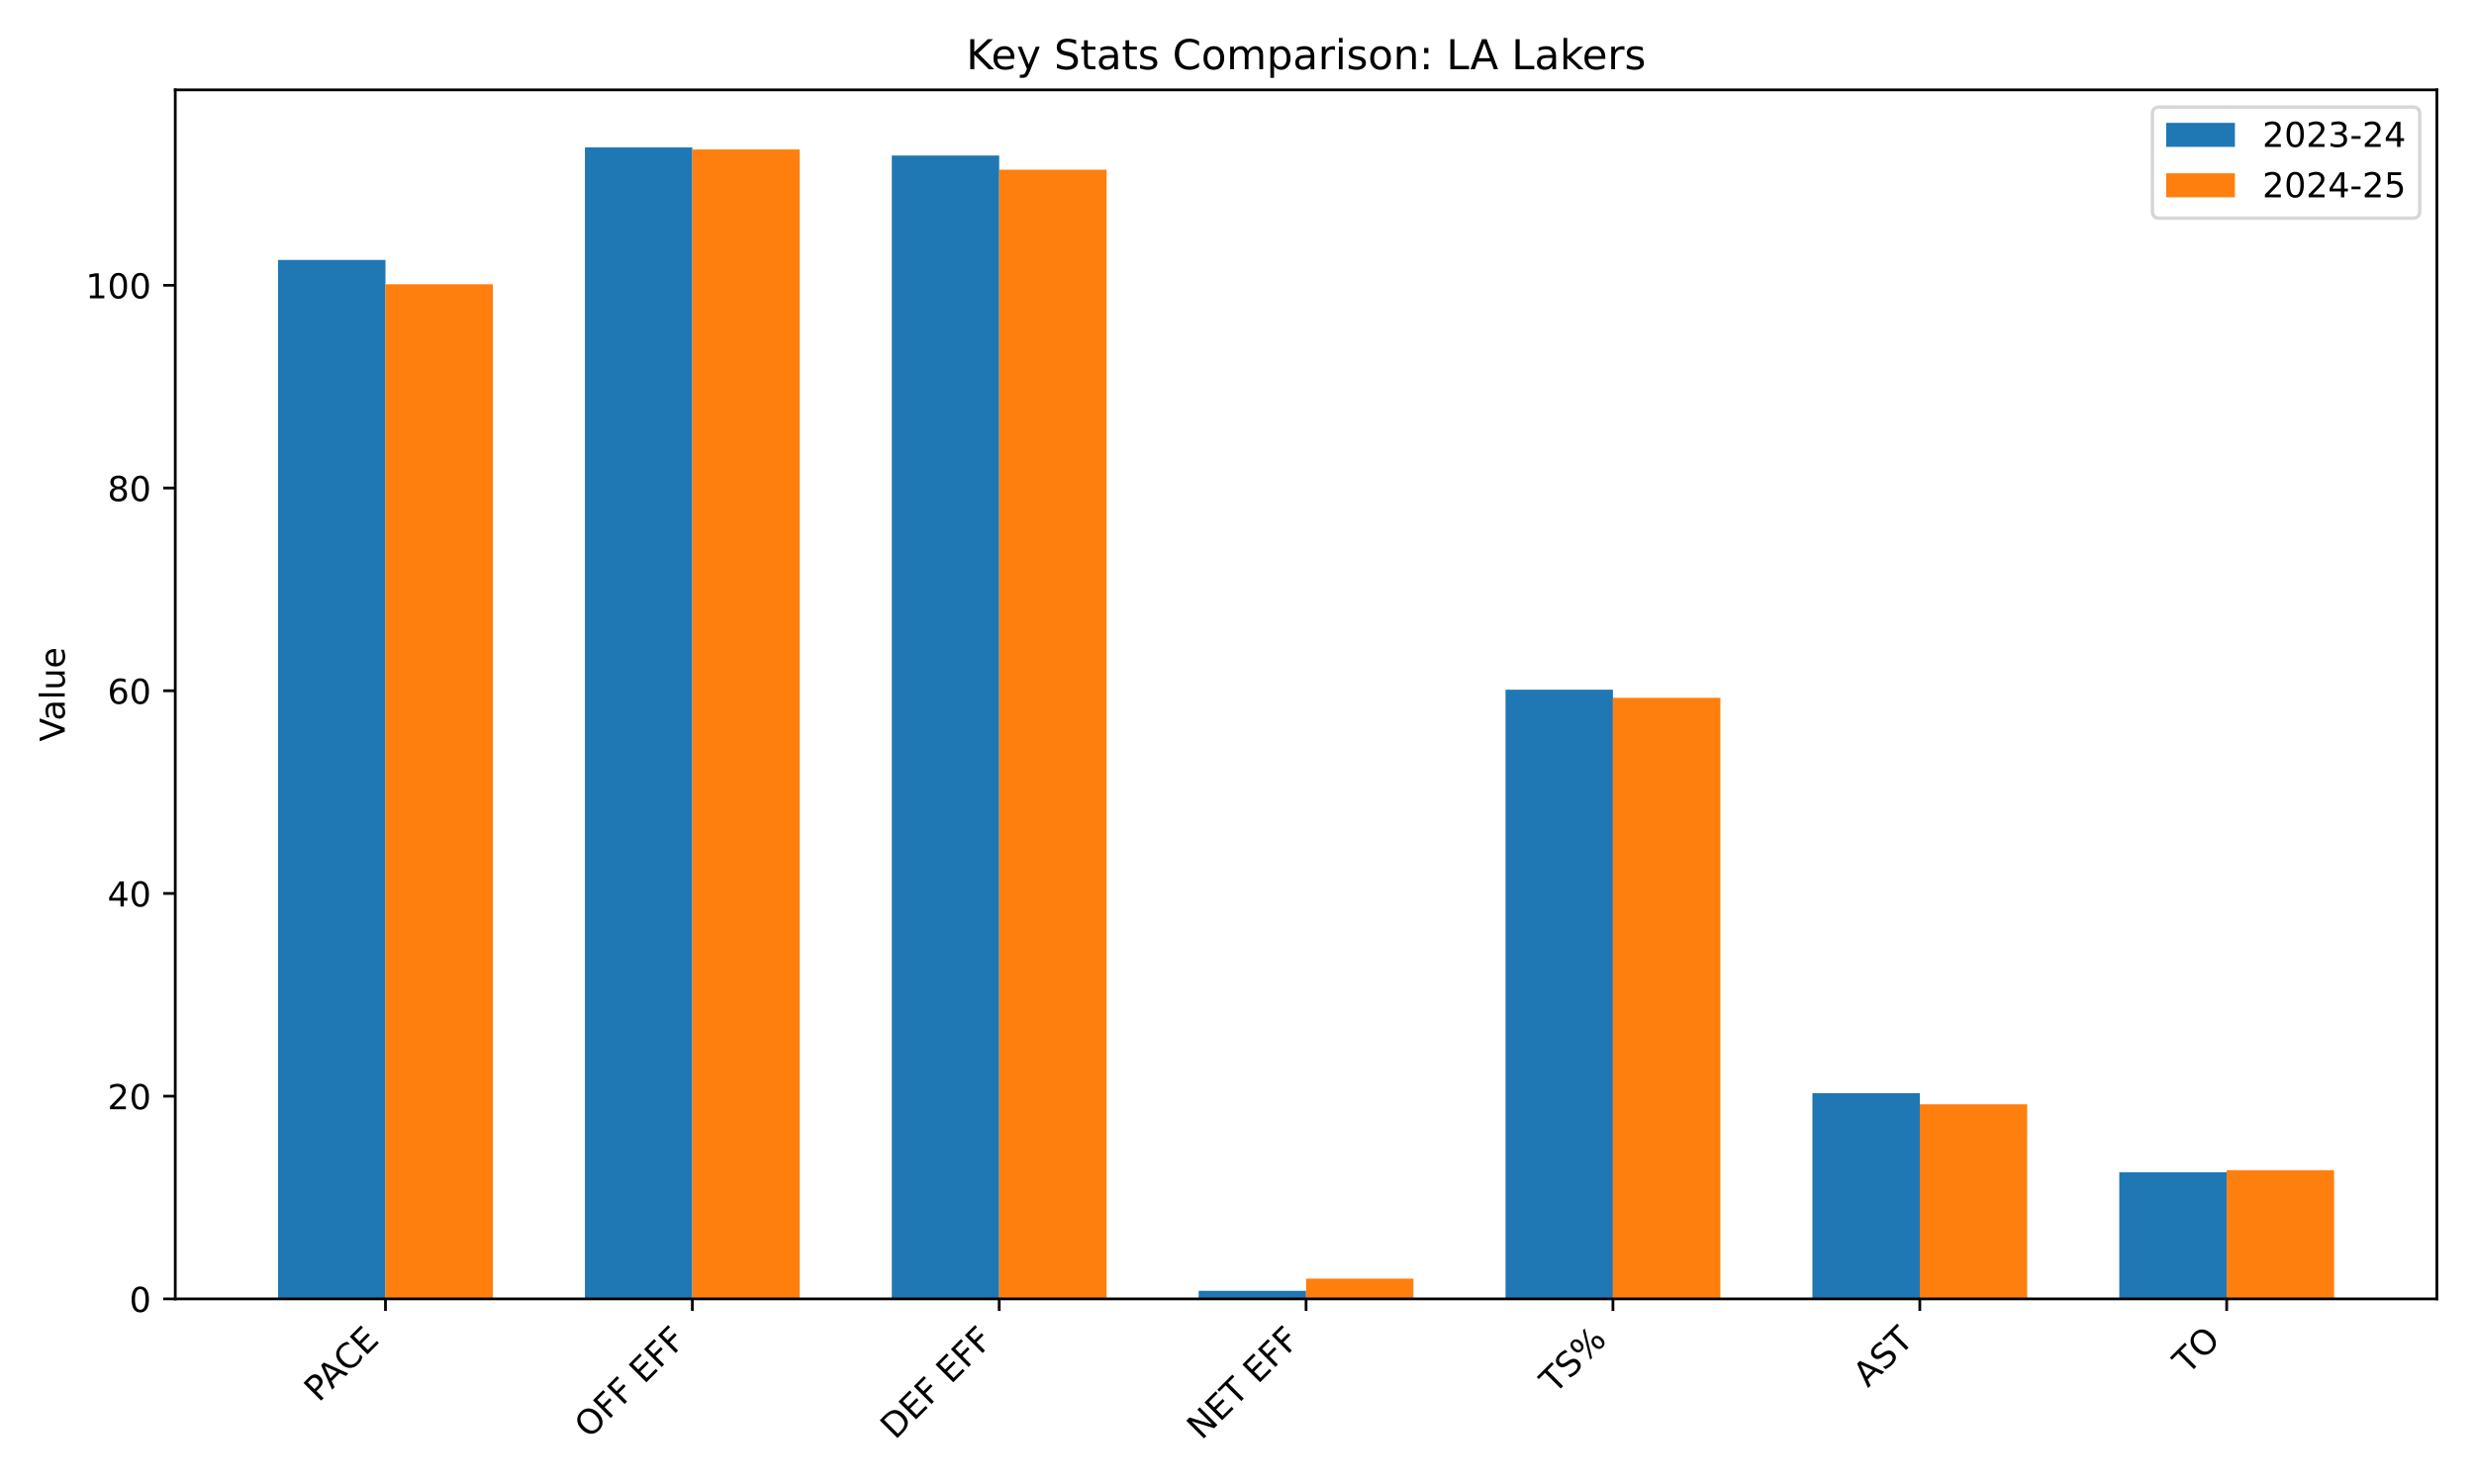
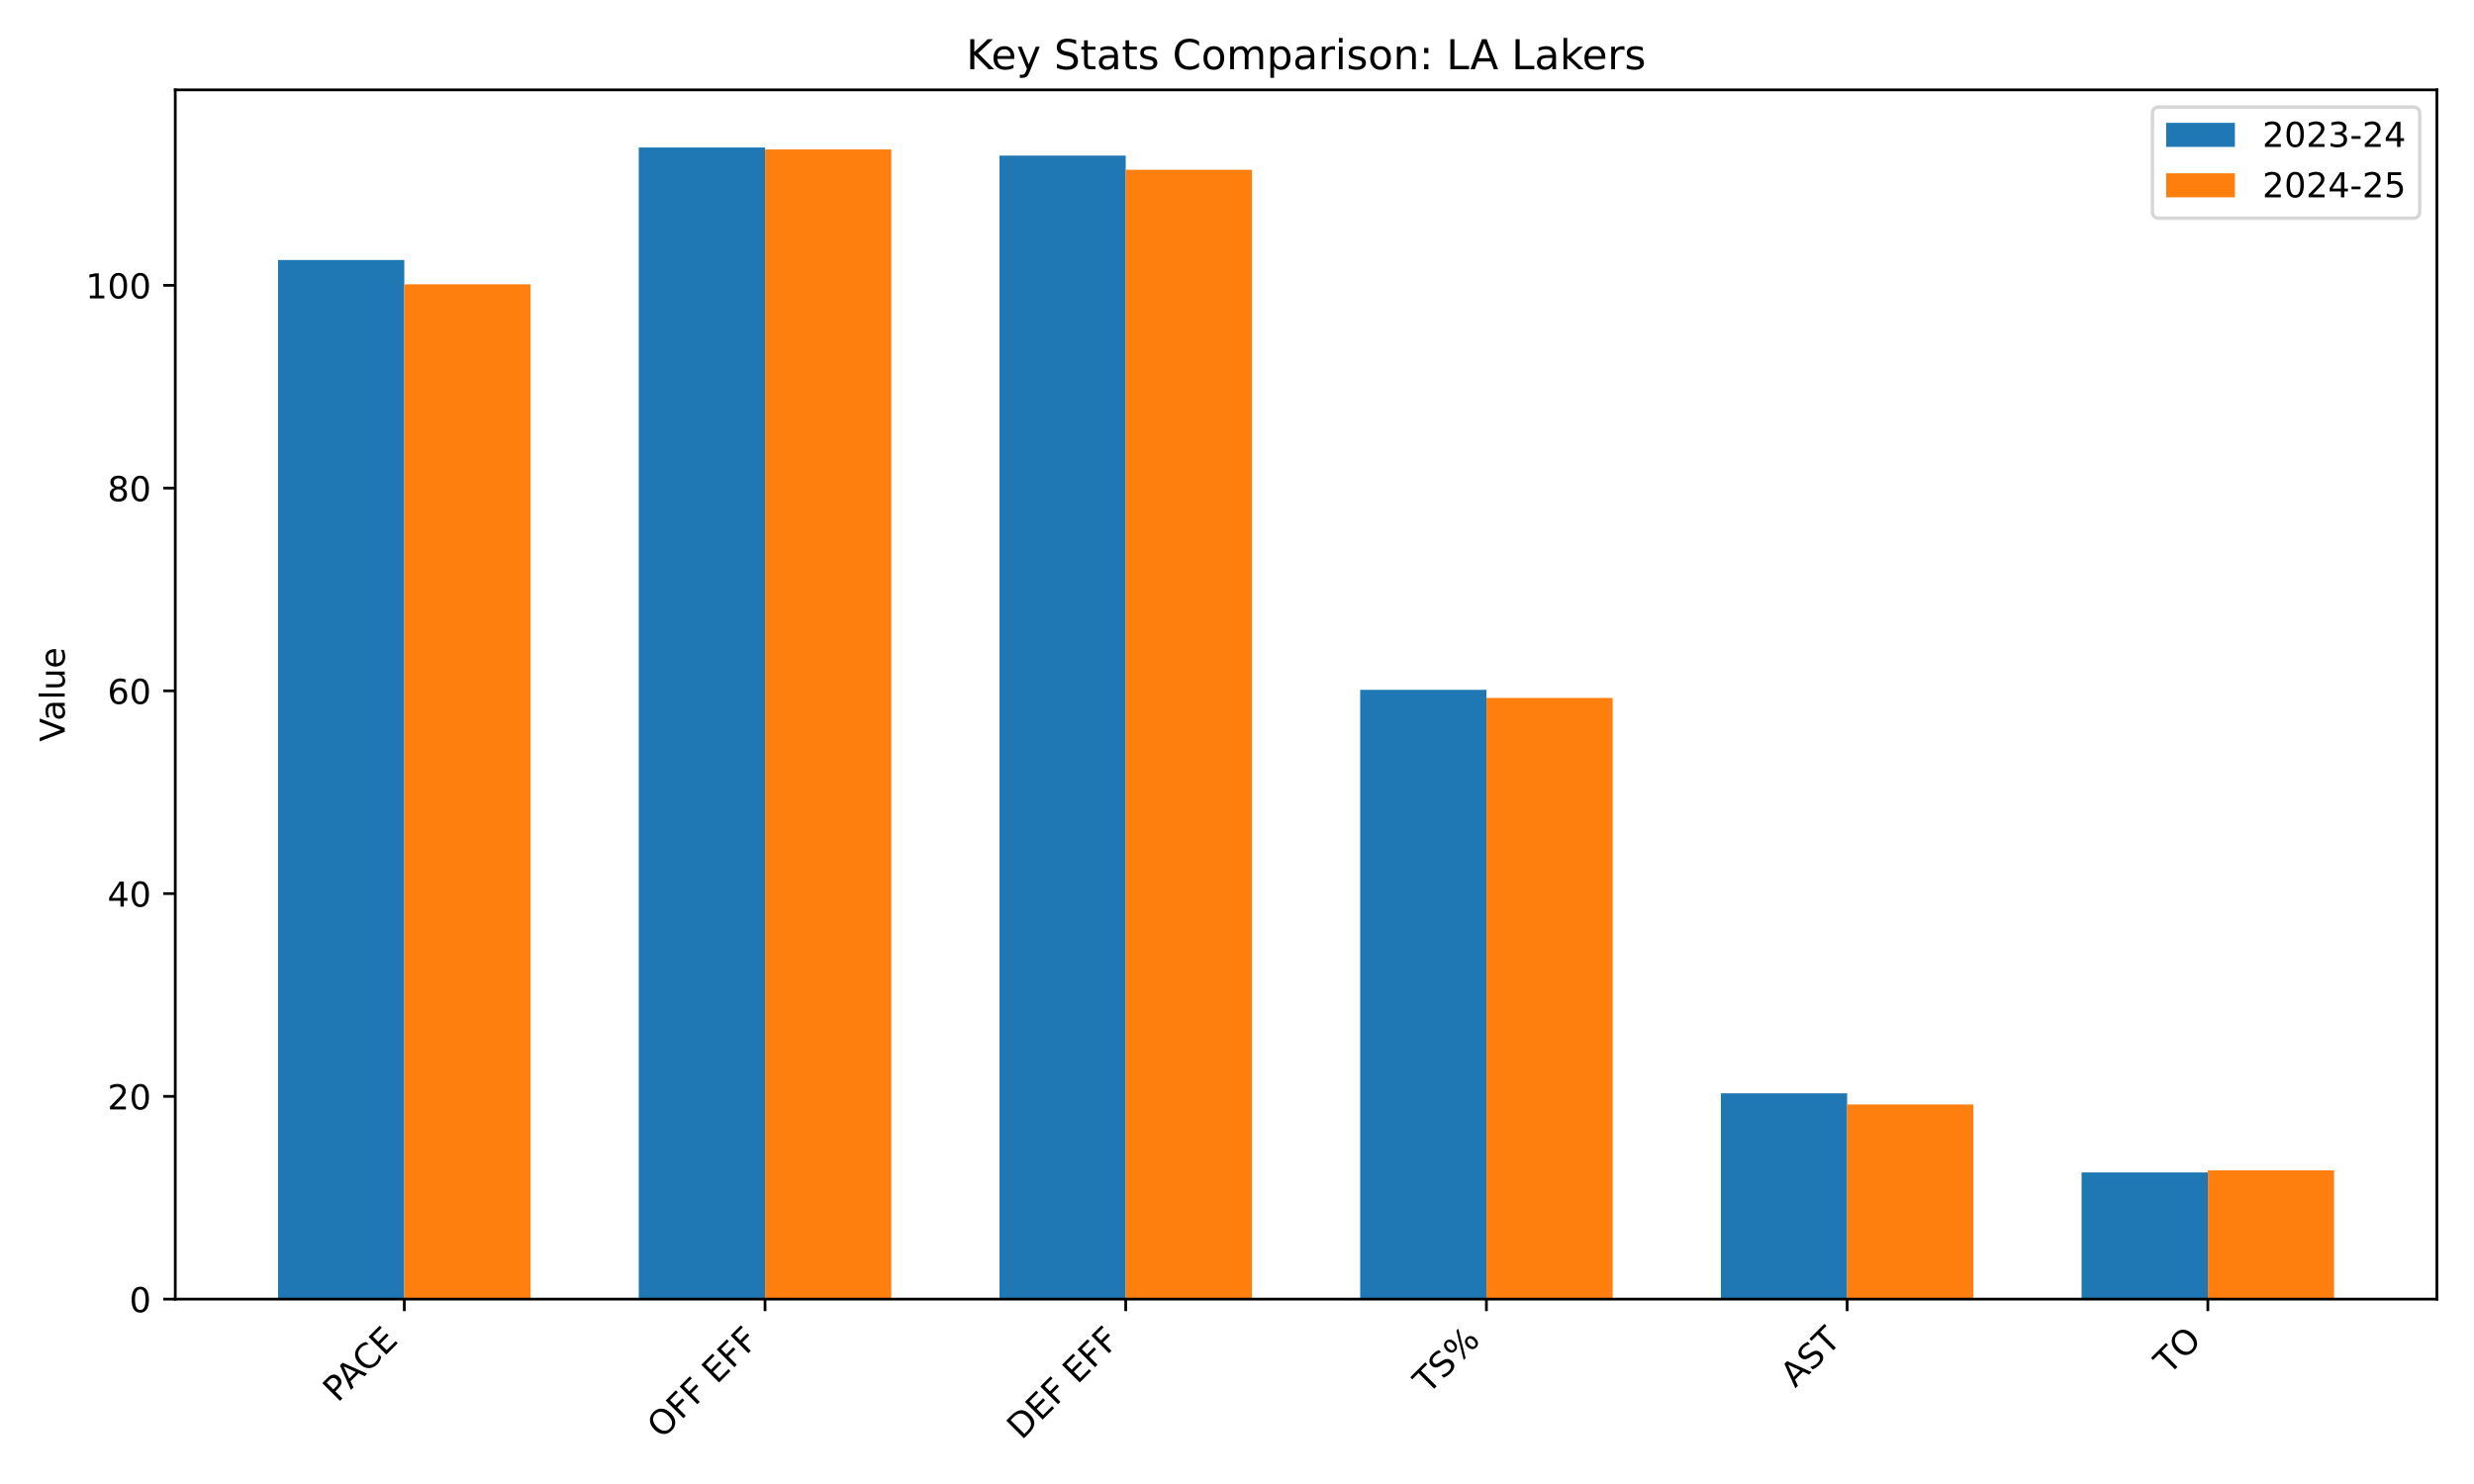
<svg xmlns="http://www.w3.org/2000/svg" xmlns:xlink="http://www.w3.org/1999/xlink" width="720pt" height="432pt" viewBox="0 0 720 432" version="1.1">
  <defs>
    <style type="text/css">*{stroke-linejoin: round; stroke-linecap: butt}</style>
  </defs>
  <g id="figure_1">
    <g id="patch_1">
      <path d="M 0 432  L 720 432  L 720 0  L 0 0  z " style="fill: #ffffff" />
    </g>
    <g id="axes_1">
      <g id="patch_2">
-         <path d="M 51.005 378.116  L 709.2 378.116  L 709.2 26.16  L 51.005 26.16  z " style="fill: #ffffff" />
+         <path d="M 51.005 378.18  L 709.2 378.18  L 709.2 26.16  L 51.005 26.16  z " style="fill: #ffffff" />
      </g>
      <g id="patch_3">
-         <path d="M 80.923 378.116  L 112.181 378.116  L 112.181 75.672  L 80.923 75.672  z " clip-path="url(#p66e1ab2b1a)" style="fill: #1f77b4" />
+         <path d="M 80.923 378.18  L 117.664 378.18  L 117.664 75.681  L 80.923 75.681  z " clip-path="url(#p07ff5f917b)" style="fill: #1f77b4" />
      </g>
      <g id="patch_4">
-         <path d="M 170.23 378.116  L 201.488 378.116  L 201.488 42.92  L 170.23 42.92  z " clip-path="url(#p66e1ab2b1a)" style="fill: #1f77b4" />
+         <path d="M 185.898 378.18  L 222.64 378.18  L 222.64 42.923  L 185.898 42.923  z " clip-path="url(#p07ff5f917b)" style="fill: #1f77b4" />
      </g>
      <g id="patch_5">
-         <path d="M 259.538 378.116  L 290.795 378.116  L 290.795 45.28  L 259.538 45.28  z " clip-path="url(#p66e1ab2b1a)" style="fill: #1f77b4" />
+         <path d="M 290.874 378.18  L 327.615 378.18  L 327.615 45.284  L 290.874 45.284  z " clip-path="url(#p07ff5f917b)" style="fill: #1f77b4" />
      </g>
      <g id="patch_6">
-         <path d="M 348.845 378.116  L 380.103 378.116  L 380.103 375.756  L 348.845 375.756  z " clip-path="url(#p66e1ab2b1a)" style="fill: #1f77b4" />
+         <path d="M 395.849 378.18  L 432.59 378.18  L 432.59 200.812  L 395.849 200.812  z " clip-path="url(#p07ff5f917b)" style="fill: #1f77b4" />
      </g>
      <g id="patch_7">
-         <path d="M 438.152 378.116  L 469.41 378.116  L 469.41 200.781  L 438.152 200.781  z " clip-path="url(#p66e1ab2b1a)" style="fill: #1f77b4" />
+         <path d="M 500.824 378.18  L 537.565 378.18  L 537.565 318.27  L 500.824 318.27  z " clip-path="url(#p07ff5f917b)" style="fill: #1f77b4" />
      </g>
      <g id="patch_8">
-         <path d="M 527.46 378.116  L 558.717 378.116  L 558.717 318.218  L 527.46 318.218  z " clip-path="url(#p66e1ab2b1a)" style="fill: #1f77b4" />
+         <path d="M 605.799 378.18  L 642.541 378.18  L 642.541 341.29  L 605.799 341.29  z " clip-path="url(#p07ff5f917b)" style="fill: #1f77b4" />
      </g>
      <g id="patch_9">
-         <path d="M 616.767 378.116  L 648.024 378.116  L 648.024 341.233  L 616.767 341.233  z " clip-path="url(#p66e1ab2b1a)" style="fill: #1f77b4" />
+         <path d="M 117.664 378.18  L 154.406 378.18  L 154.406 82.764  L 117.664 82.764  z " clip-path="url(#p07ff5f917b)" style="fill: #ff7f0e" />
      </g>
      <g id="patch_10">
-         <path d="M 112.181 378.116  L 143.438 378.116  L 143.438 82.754  L 112.181 82.754  z " clip-path="url(#p66e1ab2b1a)" style="fill: #ff7f0e" />
+         <path d="M 222.64 378.18  L 259.381 378.18  L 259.381 43.513  L 222.64 43.513  z " clip-path="url(#p07ff5f917b)" style="fill: #ff7f0e" />
      </g>
      <g id="patch_11">
-         <path d="M 201.488 378.116  L 232.745 378.116  L 232.745 43.51  L 201.488 43.51  z " clip-path="url(#p66e1ab2b1a)" style="fill: #ff7f0e" />
+         <path d="M 327.615 378.18  L 364.356 378.18  L 364.356 49.416  L 327.615 49.416  z " clip-path="url(#p07ff5f917b)" style="fill: #ff7f0e" />
      </g>
      <g id="patch_12">
-         <path d="M 290.795 378.116  L 322.053 378.116  L 322.053 49.411  L 290.795 49.411  z " clip-path="url(#p66e1ab2b1a)" style="fill: #ff7f0e" />
+         <path d="M 432.59 378.18  L 469.331 378.18  L 469.331 203.173  L 432.59 203.173  z " clip-path="url(#p07ff5f917b)" style="fill: #ff7f0e" />
      </g>
      <g id="patch_13">
-         <path d="M 380.103 378.116  L 411.36 378.116  L 411.36 372.215  L 380.103 372.215  z " clip-path="url(#p66e1ab2b1a)" style="fill: #ff7f0e" />
+         <path d="M 537.565 378.18  L 574.307 378.18  L 574.307 321.517  L 537.565 321.517  z " clip-path="url(#p07ff5f917b)" style="fill: #ff7f0e" />
      </g>
      <g id="patch_14">
-         <path d="M 469.41 378.116  L 500.667 378.116  L 500.667 203.141  L 469.41 203.141  z " clip-path="url(#p66e1ab2b1a)" style="fill: #ff7f0e" />
-       </g>
-       <g id="patch_15">
-         <path d="M 558.717 378.116  L 589.975 378.116  L 589.975 321.463  L 558.717 321.463  z " clip-path="url(#p66e1ab2b1a)" style="fill: #ff7f0e" />
-       </g>
-       <g id="patch_16">
-         <path d="M 648.024 378.116  L 679.282 378.116  L 679.282 340.643  L 648.024 340.643  z " clip-path="url(#p66e1ab2b1a)" style="fill: #ff7f0e" />
+         <path d="M 642.541 378.18  L 679.282 378.18  L 679.282 340.7  L 642.541 340.7  z " clip-path="url(#p07ff5f917b)" style="fill: #ff7f0e" />
      </g>
      <g id="matplotlib.axis_1">
        <g id="xtick_1">
          <g id="line2d_1">
            <defs>
-               <path id="m654d7c2fb2" d="M 0 0  L 0 3.5  " style="stroke: #000000; stroke-width: 0.8" />
-             </defs>
-             <g>
-               <use xlink:href="#m654d7c2fb2" x="112.181" y="378.116" style="stroke: #000000; stroke-width: 0.8" />
+               <path id="m244c6fbc8a" d="M 0 0  L 0 3.5  " style="stroke: #000000; stroke-width: 0.8" />
+             </defs>
+             <g>
+               <use xlink:href="#m244c6fbc8a" x="117.664" y="378.18" style="stroke: #000000; stroke-width: 0.8" />
            </g>
          </g>
          <g id="text_1">
-             <g transform="translate(92.77817 408.421) rotate(-45) scale(0.1 -0.1)">
+             <g transform="translate(98.26196 408.4847) rotate(-45) scale(0.1 -0.1)">
              <defs>
                <path id="DejaVuSans-50" d="M 1259 4147  L 1259 2394  L 2053 2394  Q 2494 2394 2734 2622  Q 2975 2850 2975 3272  Q 2975 3691 2734 3919  Q 2494 4147 2053 4147  L 1259 4147  z M 628 4666  L 2053 4666  Q 2838 4666 3239 4311  Q 3641 3956 3641 3272  Q 3641 2581 3239 2228  Q 2838 1875 2053 1875  L 1259 1875  L 1259 0  L 628 0  L 628 4666  z " transform="scale(0.015625)" />
                <path id="DejaVuSans-41" d="M 2188 4044  L 1331 1722  L 3047 1722  L 2188 4044  z M 1831 4666  L 2547 4666  L 4325 0  L 3669 0  L 3244 1197  L 1141 1197  L 716 0  L 50 0  L 1831 4666  z " transform="scale(0.015625)" />
                <path id="DejaVuSans-43" d="M 4122 4306  L 4122 3641  Q 3803 3938 3442 4084  Q 3081 4231 2675 4231  Q 1875 4231 1450 3742  Q 1025 3253 1025 2328  Q 1025 1406 1450 917  Q 1875 428 2675 428  Q 3081 428 3442 575  Q 3803 722 4122 1019  L 4122 359  Q 3791 134 3420 21  Q 3050 -91 2638 -91  Q 1578 -91 968 557  Q 359 1206 359 2328  Q 359 3453 968 4101  Q 1578 4750 2638 4750  Q 3056 4750 3426 4639  Q 3797 4528 4122 4306  z " transform="scale(0.015625)" />
                <path id="DejaVuSans-45" d="M 628 4666  L 3578 4666  L 3578 4134  L 1259 4134  L 1259 2753  L 3481 2753  L 3481 2222  L 1259 2222  L 1259 531  L 3634 531  L 3634 0  L 628 0  L 628 4666  z " transform="scale(0.015625)" />
              </defs>
              <use xlink:href="#DejaVuSans-50" />
              <use xlink:href="#DejaVuSans-41" transform="translate(53.92773 0)" />
              <use xlink:href="#DejaVuSans-43" transform="translate(120.5859 0)" />
              <use xlink:href="#DejaVuSans-45" transform="translate(190.4102 0)" />
            </g>
          </g>
        </g>
        <g id="xtick_2">
          <g id="line2d_2">
            <g>
-               <use xlink:href="#m654d7c2fb2" x="201.488" y="378.116" style="stroke: #000000; stroke-width: 0.8" />
+               <use xlink:href="#m244c6fbc8a" x="222.64" y="378.18" style="stroke: #000000; stroke-width: 0.8" />
            </g>
          </g>
          <g id="text_2">
-             <g transform="translate(171.4678 419.0387) rotate(-45) scale(0.1 -0.1)">
+             <g transform="translate(192.6196 419.1023) rotate(-45) scale(0.1 -0.1)">
              <defs>
                <path id="DejaVuSans-4f" d="M 2522 4238  Q 1834 4238 1429 3725  Q 1025 3213 1025 2328  Q 1025 1447 1429 934  Q 1834 422 2522 422  Q 3209 422 3611 934  Q 4013 1447 4013 2328  Q 4013 3213 3611 3725  Q 3209 4238 2522 4238  z M 2522 4750  Q 3503 4750 4090 4092  Q 4678 3434 4678 2328  Q 4678 1225 4090 567  Q 3503 -91 2522 -91  Q 1538 -91 948 565  Q 359 1222 359 2328  Q 359 3434 948 4092  Q 1538 4750 2522 4750  z " transform="scale(0.015625)" />
                <path id="DejaVuSans-46" d="M 628 4666  L 3309 4666  L 3309 4134  L 1259 4134  L 1259 2759  L 3109 2759  L 3109 2228  L 1259 2228  L 1259 0  L 628 0  L 628 4666  z " transform="scale(0.015625)" />
                <path id="DejaVuSans-20" transform="scale(0.015625)" />
              </defs>
              <use xlink:href="#DejaVuSans-4f" />
              <use xlink:href="#DejaVuSans-46" transform="translate(78.71094 0)" />
              <use xlink:href="#DejaVuSans-46" transform="translate(136.2305 0)" />
              <use xlink:href="#DejaVuSans-20" transform="translate(193.75 0)" />
              <use xlink:href="#DejaVuSans-45" transform="translate(225.5371 0)" />
              <use xlink:href="#DejaVuSans-46" transform="translate(288.7207 0)" />
              <use xlink:href="#DejaVuSans-46" transform="translate(346.2402 0)" />
            </g>
          </g>
        </g>
        <g id="xtick_3">
          <g id="line2d_3">
            <g>
-               <use xlink:href="#m654d7c2fb2" x="290.795" y="378.116" style="stroke: #000000; stroke-width: 0.8" />
+               <use xlink:href="#m244c6fbc8a" x="327.615" y="378.18" style="stroke: #000000; stroke-width: 0.8" />
            </g>
          </g>
          <g id="text_3">
-             <g transform="translate(260.4956 419.3182) rotate(-45) scale(0.1 -0.1)">
+             <g transform="translate(297.3153 419.3819) rotate(-45) scale(0.1 -0.1)">
              <defs>
                <path id="DejaVuSans-44" d="M 1259 4147  L 1259 519  L 2022 519  Q 2988 519 3436 956  Q 3884 1394 3884 2338  Q 3884 3275 3436 3711  Q 2988 4147 2022 4147  L 1259 4147  z M 628 4666  L 1925 4666  Q 3281 4666 3915 4102  Q 4550 3538 4550 2338  Q 4550 1131 3912 565  Q 3275 0 1925 0  L 628 0  L 628 4666  z " transform="scale(0.015625)" />
              </defs>
              <use xlink:href="#DejaVuSans-44" />
              <use xlink:href="#DejaVuSans-45" transform="translate(77.00195 0)" />
              <use xlink:href="#DejaVuSans-46" transform="translate(140.1855 0)" />
              <use xlink:href="#DejaVuSans-20" transform="translate(197.7051 0)" />
              <use xlink:href="#DejaVuSans-45" transform="translate(229.4922 0)" />
              <use xlink:href="#DejaVuSans-46" transform="translate(292.6758 0)" />
              <use xlink:href="#DejaVuSans-46" transform="translate(350.1953 0)" />
            </g>
          </g>
        </g>
        <g id="xtick_4">
          <g id="line2d_4">
            <g>
-               <use xlink:href="#m654d7c2fb2" x="380.103" y="378.116" style="stroke: #000000; stroke-width: 0.8" />
+               <use xlink:href="#m244c6fbc8a" x="432.59" y="378.18" style="stroke: #000000; stroke-width: 0.8" />
            </g>
          </g>
          <g id="text_4">
-             <g transform="translate(349.7057 419.4154) rotate(-45) scale(0.1 -0.1)">
-               <defs>
-                 <path id="DejaVuSans-4e" d="M 628 4666  L 1478 4666  L 3547 763  L 3547 4666  L 4159 4666  L 4159 0  L 3309 0  L 1241 3903  L 1241 0  L 628 0  L 628 4666  z " transform="scale(0.015625)" />
+             <g transform="translate(415.5931 406.0794) rotate(-45) scale(0.1 -0.1)">
+               <defs>
                <path id="DejaVuSans-54" d="M -19 4666  L 3928 4666  L 3928 4134  L 2272 4134  L 2272 0  L 1638 0  L 1638 4134  L -19 4134  L -19 4666  z " transform="scale(0.015625)" />
-               </defs>
-               <use xlink:href="#DejaVuSans-4e" />
-               <use xlink:href="#DejaVuSans-45" transform="translate(74.80469 0)" />
-               <use xlink:href="#DejaVuSans-54" transform="translate(137.9883 0)" />
-               <use xlink:href="#DejaVuSans-20" transform="translate(199.0723 0)" />
-               <use xlink:href="#DejaVuSans-45" transform="translate(230.8594 0)" />
-               <use xlink:href="#DejaVuSans-46" transform="translate(294.043 0)" />
-               <use xlink:href="#DejaVuSans-46" transform="translate(351.5625 0)" />
-             </g>
-           </g>
-         </g>
-         <g id="xtick_5">
-           <g id="line2d_5">
-             <g>
-               <use xlink:href="#m654d7c2fb2" x="469.41" y="378.116" style="stroke: #000000; stroke-width: 0.8" />
-             </g>
-           </g>
-           <g id="text_5">
-             <g transform="translate(452.4127 406.0158) rotate(-45) scale(0.1 -0.1)">
-               <defs>
                <path id="DejaVuSans-53" d="M 3425 4513  L 3425 3897  Q 3066 4069 2747 4153  Q 2428 4238 2131 4238  Q 1616 4238 1336 4038  Q 1056 3838 1056 3469  Q 1056 3159 1242 3001  Q 1428 2844 1947 2747  L 2328 2669  Q 3034 2534 3370 2195  Q 3706 1856 3706 1288  Q 3706 609 3251 259  Q 2797 -91 1919 -91  Q 1588 -91 1214 -16  Q 841 59 441 206  L 441 856  Q 825 641 1194 531  Q 1563 422 1919 422  Q 2459 422 2753 634  Q 3047 847 3047 1241  Q 3047 1584 2836 1778  Q 2625 1972 2144 2069  L 1759 2144  Q 1053 2284 737 2584  Q 422 2884 422 3419  Q 422 4038 858 4394  Q 1294 4750 2059 4750  Q 2388 4750 2728 4690  Q 3069 4631 3425 4513  z " transform="scale(0.015625)" />
                <path id="DejaVuSans-25" d="M 4653 2053  Q 4381 2053 4226 1822  Q 4072 1591 4072 1178  Q 4072 772 4226 539  Q 4381 306 4653 306  Q 4919 306 5073 539  Q 5228 772 5228 1178  Q 5228 1588 5073 1820  Q 4919 2053 4653 2053  z M 4653 2450  Q 5147 2450 5437 2106  Q 5728 1763 5728 1178  Q 5728 594 5436 251  Q 5144 -91 4653 -91  Q 4153 -91 3862 251  Q 3572 594 3572 1178  Q 3572 1766 3864 2108  Q 4156 2450 4653 2450  z M 1428 4353  Q 1159 4353 1004 4120  Q 850 3888 850 3481  Q 850 3069 1003 2837  Q 1156 2606 1428 2606  Q 1700 2606 1854 2837  Q 2009 3069 2009 3481  Q 2009 3884 1853 4118  Q 1697 4353 1428 4353  z M 4250 4750  L 4750 4750  L 1831 -91  L 1331 -91  L 4250 4750  z M 1428 4750  Q 1922 4750 2215 4408  Q 2509 4066 2509 3481  Q 2509 2891 2217 2550  Q 1925 2209 1428 2209  Q 931 2209 642 2551  Q 353 2894 353 3481  Q 353 4063 643 4406  Q 934 4750 1428 4750  z " transform="scale(0.015625)" />
              </defs>
              <use xlink:href="#DejaVuSans-54" />
              <use xlink:href="#DejaVuSans-53" transform="translate(61.08398 0)" />
              <use xlink:href="#DejaVuSans-25" transform="translate(124.5605 0)" />
            </g>
          </g>
        </g>
-         <g id="xtick_6">
-           <g id="line2d_6">
-             <g>
-               <use xlink:href="#m654d7c2fb2" x="558.717" y="378.116" style="stroke: #000000; stroke-width: 0.8" />
-             </g>
-           </g>
-           <g id="text_6">
-             <g transform="translate(543.6016 404.1342) rotate(-45) scale(0.1 -0.1)">
+         <g id="xtick_5">
+           <g id="line2d_5">
+             <g>
+               <use xlink:href="#m244c6fbc8a" x="537.565" y="378.18" style="stroke: #000000; stroke-width: 0.8" />
+             </g>
+           </g>
+           <g id="text_5">
+             <g transform="translate(522.4499 404.1978) rotate(-45) scale(0.1 -0.1)">
              <use xlink:href="#DejaVuSans-41" />
              <use xlink:href="#DejaVuSans-53" transform="translate(68.4082 0)" />
              <use xlink:href="#DejaVuSans-54" transform="translate(131.8848 0)" />
            </g>
          </g>
        </g>
-         <g id="xtick_7">
-           <g id="line2d_7">
-             <g>
-               <use xlink:href="#m654d7c2fb2" x="648.024" y="378.116" style="stroke: #000000; stroke-width: 0.8" />
-             </g>
-           </g>
-           <g id="text_7">
-             <g transform="translate(636.6688 400.3744) rotate(-45) scale(0.1 -0.1)">
+         <g id="xtick_6">
+           <g id="line2d_6">
+             <g>
+               <use xlink:href="#m244c6fbc8a" x="642.541" y="378.18" style="stroke: #000000; stroke-width: 0.8" />
+             </g>
+           </g>
+           <g id="text_6">
+             <g transform="translate(631.185 400.438) rotate(-45) scale(0.1 -0.1)">
              <use xlink:href="#DejaVuSans-54" />
              <use xlink:href="#DejaVuSans-4f" transform="translate(61.08398 0)" />
            </g>
          </g>
        </g>
      </g>
      <g id="matplotlib.axis_2">
        <g id="ytick_1">
+           <g id="line2d_7">
+             <defs>
+               <path id="m91619d1e17" d="M 0 0  L -3.5 0  " style="stroke: #000000; stroke-width: 0.8" />
+             </defs>
+             <g>
+               <use xlink:href="#m91619d1e17" x="51.005" y="378.18" style="stroke: #000000; stroke-width: 0.8" />
+             </g>
+           </g>
+           <g id="text_7">
+             <g transform="translate(37.6425 381.9792) scale(0.1 -0.1)">
+               <defs>
+                 <path id="DejaVuSans-30" d="M 2034 4250  Q 1547 4250 1301 3770  Q 1056 3291 1056 2328  Q 1056 1369 1301 889  Q 1547 409 2034 409  Q 2525 409 2770 889  Q 3016 1369 3016 2328  Q 3016 3291 2770 3770  Q 2525 4250 2034 4250  z M 2034 4750  Q 2819 4750 3233 4129  Q 3647 3509 3647 2328  Q 3647 1150 3233 529  Q 2819 -91 2034 -91  Q 1250 -91 836 529  Q 422 1150 422 2328  Q 422 3509 836 4129  Q 1250 4750 2034 4750  z " transform="scale(0.015625)" />
+               </defs>
+               <use xlink:href="#DejaVuSans-30" />
+             </g>
+           </g>
+         </g>
+         <g id="ytick_2">
          <g id="line2d_8">
-             <defs>
-               <path id="mafe61efc4d" d="M 0 0  L -3.5 0  " style="stroke: #000000; stroke-width: 0.8" />
-             </defs>
-             <g>
-               <use xlink:href="#mafe61efc4d" x="51.005" y="378.116" style="stroke: #000000; stroke-width: 0.8" />
+             <g>
+               <use xlink:href="#m91619d1e17" x="51.005" y="319.156" style="stroke: #000000; stroke-width: 0.8" />
            </g>
          </g>
          <g id="text_8">
-             <g transform="translate(37.6425 381.9156) scale(0.1 -0.1)">
-               <defs>
-                 <path id="DejaVuSans-30" d="M 2034 4250  Q 1547 4250 1301 3770  Q 1056 3291 1056 2328  Q 1056 1369 1301 889  Q 1547 409 2034 409  Q 2525 409 2770 889  Q 3016 1369 3016 2328  Q 3016 3291 2770 3770  Q 2525 4250 2034 4250  z M 2034 4750  Q 2819 4750 3233 4129  Q 3647 3509 3647 2328  Q 3647 1150 3233 529  Q 2819 -91 2034 -91  Q 1250 -91 836 529  Q 422 1150 422 2328  Q 422 3509 836 4129  Q 1250 4750 2034 4750  z " transform="scale(0.015625)" />
-               </defs>
-               <use xlink:href="#DejaVuSans-30" />
-             </g>
-           </g>
-         </g>
-         <g id="ytick_2">
+             <g transform="translate(31.28 322.9551) scale(0.1 -0.1)">
+               <defs>
+                 <path id="DejaVuSans-32" d="M 1228 531  L 3431 531  L 3431 0  L 469 0  L 469 531  Q 828 903 1448 1529  Q 2069 2156 2228 2338  Q 2531 2678 2651 2914  Q 2772 3150 2772 3378  Q 2772 3750 2511 3984  Q 2250 4219 1831 4219  Q 1534 4219 1204 4116  Q 875 4013 500 3803  L 500 4441  Q 881 4594 1212 4672  Q 1544 4750 1819 4750  Q 2544 4750 2975 4387  Q 3406 4025 3406 3419  Q 3406 3131 3298 2873  Q 3191 2616 2906 2266  Q 2828 2175 2409 1742  Q 1991 1309 1228 531  z " transform="scale(0.015625)" />
+               </defs>
+               <use xlink:href="#DejaVuSans-32" />
+               <use xlink:href="#DejaVuSans-30" transform="translate(63.62305 0)" />
+             </g>
+           </g>
+         </g>
+         <g id="ytick_3">
          <g id="line2d_9">
            <g>
-               <use xlink:href="#mafe61efc4d" x="51.005" y="319.103" style="stroke: #000000; stroke-width: 0.8" />
+               <use xlink:href="#m91619d1e17" x="51.005" y="260.132" style="stroke: #000000; stroke-width: 0.8" />
            </g>
          </g>
          <g id="text_9">
-             <g transform="translate(31.28 322.9021) scale(0.1 -0.1)">
-               <defs>
-                 <path id="DejaVuSans-32" d="M 1228 531  L 3431 531  L 3431 0  L 469 0  L 469 531  Q 828 903 1448 1529  Q 2069 2156 2228 2338  Q 2531 2678 2651 2914  Q 2772 3150 2772 3378  Q 2772 3750 2511 3984  Q 2250 4219 1831 4219  Q 1534 4219 1204 4116  Q 875 4013 500 3803  L 500 4441  Q 881 4594 1212 4672  Q 1544 4750 1819 4750  Q 2544 4750 2975 4387  Q 3406 4025 3406 3419  Q 3406 3131 3298 2873  Q 3191 2616 2906 2266  Q 2828 2175 2409 1742  Q 1991 1309 1228 531  z " transform="scale(0.015625)" />
-               </defs>
-               <use xlink:href="#DejaVuSans-32" />
-               <use xlink:href="#DejaVuSans-30" transform="translate(63.62305 0)" />
-             </g>
-           </g>
-         </g>
-         <g id="ytick_3">
+             <g transform="translate(31.28 263.9309) scale(0.1 -0.1)">
+               <defs>
+                 <path id="DejaVuSans-34" d="M 2419 4116  L 825 1625  L 2419 1625  L 2419 4116  z M 2253 4666  L 3047 4666  L 3047 1625  L 3713 1625  L 3713 1100  L 3047 1100  L 3047 0  L 2419 0  L 2419 1100  L 313 1100  L 313 1709  L 2253 4666  z " transform="scale(0.015625)" />
+               </defs>
+               <use xlink:href="#DejaVuSans-34" />
+               <use xlink:href="#DejaVuSans-30" transform="translate(63.62305 0)" />
+             </g>
+           </g>
+         </g>
+         <g id="ytick_4">
          <g id="line2d_10">
            <g>
-               <use xlink:href="#mafe61efc4d" x="51.005" y="260.089" style="stroke: #000000; stroke-width: 0.8" />
+               <use xlink:href="#m91619d1e17" x="51.005" y="201.108" style="stroke: #000000; stroke-width: 0.8" />
            </g>
          </g>
          <g id="text_10">
-             <g transform="translate(31.28 263.8886) scale(0.1 -0.1)">
-               <defs>
-                 <path id="DejaVuSans-34" d="M 2419 4116  L 825 1625  L 2419 1625  L 2419 4116  z M 2253 4666  L 3047 4666  L 3047 1625  L 3713 1625  L 3713 1100  L 3047 1100  L 3047 0  L 2419 0  L 2419 1100  L 313 1100  L 313 1709  L 2253 4666  z " transform="scale(0.015625)" />
-               </defs>
-               <use xlink:href="#DejaVuSans-34" />
-               <use xlink:href="#DejaVuSans-30" transform="translate(63.62305 0)" />
-             </g>
-           </g>
-         </g>
-         <g id="ytick_4">
+             <g transform="translate(31.28 204.9068) scale(0.1 -0.1)">
+               <defs>
+                 <path id="DejaVuSans-36" d="M 2113 2584  Q 1688 2584 1439 2293  Q 1191 2003 1191 1497  Q 1191 994 1439 701  Q 1688 409 2113 409  Q 2538 409 2786 701  Q 3034 994 3034 1497  Q 3034 2003 2786 2293  Q 2538 2584 2113 2584  z M 3366 4563  L 3366 3988  Q 3128 4100 2886 4159  Q 2644 4219 2406 4219  Q 1781 4219 1451 3797  Q 1122 3375 1075 2522  Q 1259 2794 1537 2939  Q 1816 3084 2150 3084  Q 2853 3084 3261 2657  Q 3669 2231 3669 1497  Q 3669 778 3244 343  Q 2819 -91 2113 -91  Q 1303 -91 875 529  Q 447 1150 447 2328  Q 447 3434 972 4092  Q 1497 4750 2381 4750  Q 2619 4750 2861 4703  Q 3103 4656 3366 4563  z " transform="scale(0.015625)" />
+               </defs>
+               <use xlink:href="#DejaVuSans-36" />
+               <use xlink:href="#DejaVuSans-30" transform="translate(63.62305 0)" />
+             </g>
+           </g>
+         </g>
+         <g id="ytick_5">
          <g id="line2d_11">
            <g>
-               <use xlink:href="#mafe61efc4d" x="51.005" y="201.076" style="stroke: #000000; stroke-width: 0.8" />
+               <use xlink:href="#m91619d1e17" x="51.005" y="142.083" style="stroke: #000000; stroke-width: 0.8" />
            </g>
          </g>
          <g id="text_11">
-             <g transform="translate(31.28 204.8751) scale(0.1 -0.1)">
-               <defs>
-                 <path id="DejaVuSans-36" d="M 2113 2584  Q 1688 2584 1439 2293  Q 1191 2003 1191 1497  Q 1191 994 1439 701  Q 1688 409 2113 409  Q 2538 409 2786 701  Q 3034 994 3034 1497  Q 3034 2003 2786 2293  Q 2538 2584 2113 2584  z M 3366 4563  L 3366 3988  Q 3128 4100 2886 4159  Q 2644 4219 2406 4219  Q 1781 4219 1451 3797  Q 1122 3375 1075 2522  Q 1259 2794 1537 2939  Q 1816 3084 2150 3084  Q 2853 3084 3261 2657  Q 3669 2231 3669 1497  Q 3669 778 3244 343  Q 2819 -91 2113 -91  Q 1303 -91 875 529  Q 447 1150 447 2328  Q 447 3434 972 4092  Q 1497 4750 2381 4750  Q 2619 4750 2861 4703  Q 3103 4656 3366 4563  z " transform="scale(0.015625)" />
-               </defs>
-               <use xlink:href="#DejaVuSans-36" />
-               <use xlink:href="#DejaVuSans-30" transform="translate(63.62305 0)" />
-             </g>
-           </g>
-         </g>
-         <g id="ytick_5">
+             <g transform="translate(31.28 145.8826) scale(0.1 -0.1)">
+               <defs>
+                 <path id="DejaVuSans-38" d="M 2034 2216  Q 1584 2216 1326 1975  Q 1069 1734 1069 1313  Q 1069 891 1326 650  Q 1584 409 2034 409  Q 2484 409 2743 651  Q 3003 894 3003 1313  Q 3003 1734 2745 1975  Q 2488 2216 2034 2216  z M 1403 2484  Q 997 2584 770 2862  Q 544 3141 544 3541  Q 544 4100 942 4425  Q 1341 4750 2034 4750  Q 2731 4750 3128 4425  Q 3525 4100 3525 3541  Q 3525 3141 3298 2862  Q 3072 2584 2669 2484  Q 3125 2378 3379 2068  Q 3634 1759 3634 1313  Q 3634 634 3220 271  Q 2806 -91 2034 -91  Q 1263 -91 848 271  Q 434 634 434 1313  Q 434 1759 690 2068  Q 947 2378 1403 2484  z M 1172 3481  Q 1172 3119 1398 2916  Q 1625 2713 2034 2713  Q 2441 2713 2670 2916  Q 2900 3119 2900 3481  Q 2900 3844 2670 4047  Q 2441 4250 2034 4250  Q 1625 4250 1398 4047  Q 1172 3844 1172 3481  z " transform="scale(0.015625)" />
+               </defs>
+               <use xlink:href="#DejaVuSans-38" />
+               <use xlink:href="#DejaVuSans-30" transform="translate(63.62305 0)" />
+             </g>
+           </g>
+         </g>
+         <g id="ytick_6">
          <g id="line2d_12">
            <g>
-               <use xlink:href="#mafe61efc4d" x="51.005" y="142.062" style="stroke: #000000; stroke-width: 0.8" />
+               <use xlink:href="#m91619d1e17" x="51.005" y="83.059" style="stroke: #000000; stroke-width: 0.8" />
            </g>
          </g>
          <g id="text_12">
-             <g transform="translate(31.28 145.8617) scale(0.1 -0.1)">
-               <defs>
-                 <path id="DejaVuSans-38" d="M 2034 2216  Q 1584 2216 1326 1975  Q 1069 1734 1069 1313  Q 1069 891 1326 650  Q 1584 409 2034 409  Q 2484 409 2743 651  Q 3003 894 3003 1313  Q 3003 1734 2745 1975  Q 2488 2216 2034 2216  z M 1403 2484  Q 997 2584 770 2862  Q 544 3141 544 3541  Q 544 4100 942 4425  Q 1341 4750 2034 4750  Q 2731 4750 3128 4425  Q 3525 4100 3525 3541  Q 3525 3141 3298 2862  Q 3072 2584 2669 2484  Q 3125 2378 3379 2068  Q 3634 1759 3634 1313  Q 3634 634 3220 271  Q 2806 -91 2034 -91  Q 1263 -91 848 271  Q 434 634 434 1313  Q 434 1759 690 2068  Q 947 2378 1403 2484  z M 1172 3481  Q 1172 3119 1398 2916  Q 1625 2713 2034 2713  Q 2441 2713 2670 2916  Q 2900 3119 2900 3481  Q 2900 3844 2670 4047  Q 2441 4250 2034 4250  Q 1625 4250 1398 4047  Q 1172 3844 1172 3481  z " transform="scale(0.015625)" />
-               </defs>
-               <use xlink:href="#DejaVuSans-38" />
-               <use xlink:href="#DejaVuSans-30" transform="translate(63.62305 0)" />
-             </g>
-           </g>
-         </g>
-         <g id="ytick_6">
-           <g id="line2d_13">
-             <g>
-               <use xlink:href="#mafe61efc4d" x="51.005" y="83.049" style="stroke: #000000; stroke-width: 0.8" />
-             </g>
-           </g>
-           <g id="text_13">
-             <g transform="translate(24.9175 86.8482) scale(0.1 -0.1)">
+             <g transform="translate(24.9175 86.85849) scale(0.1 -0.1)">
              <defs>
                <path id="DejaVuSans-31" d="M 794 531  L 1825 531  L 1825 4091  L 703 3866  L 703 4441  L 1819 4666  L 2450 4666  L 2450 531  L 3481 531  L 3481 0  L 794 0  L 794 531  z " transform="scale(0.015625)" />
              </defs>
              <use xlink:href="#DejaVuSans-31" />
              <use xlink:href="#DejaVuSans-30" transform="translate(63.62305 0)" />
              <use xlink:href="#DejaVuSans-30" transform="translate(127.2461 0)" />
            </g>
          </g>
        </g>
-         <g id="text_14">
-           <g transform="translate(18.83781 215.8694) rotate(-90) scale(0.1 -0.1)">
+         <g id="text_13">
+           <g transform="translate(18.83781 215.9012) rotate(-90) scale(0.1 -0.1)">
            <defs>
              <path id="DejaVuSans-56" d="M 1831 0  L 50 4666  L 709 4666  L 2188 738  L 3669 4666  L 4325 4666  L 2547 0  L 1831 0  z " transform="scale(0.015625)" />
              <path id="DejaVuSans-61" d="M 2194 1759  Q 1497 1759 1228 1600  Q 959 1441 959 1056  Q 959 750 1161 570  Q 1363 391 1709 391  Q 2188 391 2477 730  Q 2766 1069 2766 1631  L 2766 1759  L 2194 1759  z M 3341 1997  L 3341 0  L 2766 0  L 2766 531  Q 2569 213 2275 61  Q 1981 -91 1556 -91  Q 1019 -91 701 211  Q 384 513 384 1019  Q 384 1609 779 1909  Q 1175 2209 1959 2209  L 2766 2209  L 2766 2266  Q 2766 2663 2505 2880  Q 2244 3097 1772 3097  Q 1472 3097 1187 3025  Q 903 2953 641 2809  L 641 3341  Q 956 3463 1253 3523  Q 1550 3584 1831 3584  Q 2591 3584 2966 3190  Q 3341 2797 3341 1997  z " transform="scale(0.015625)" />
              <path id="DejaVuSans-6c" d="M 603 4863  L 1178 4863  L 1178 0  L 603 0  L 603 4863  z " transform="scale(0.015625)" />
              <path id="DejaVuSans-75" d="M 544 1381  L 544 3500  L 1119 3500  L 1119 1403  Q 1119 906 1312 657  Q 1506 409 1894 409  Q 2359 409 2629 706  Q 2900 1003 2900 1516  L 2900 3500  L 3475 3500  L 3475 0  L 2900 0  L 2900 538  Q 2691 219 2414 64  Q 2138 -91 1772 -91  Q 1169 -91 856 284  Q 544 659 544 1381  z M 1991 3584  L 1991 3584  z " transform="scale(0.015625)" />
              <path id="DejaVuSans-65" d="M 3597 1894  L 3597 1613  L 953 1613  Q 991 1019 1311 708  Q 1631 397 2203 397  Q 2534 397 2845 478  Q 3156 559 3463 722  L 3463 178  Q 3153 47 2828 -22  Q 2503 -91 2169 -91  Q 1331 -91 842 396  Q 353 884 353 1716  Q 353 2575 817 3079  Q 1281 3584 2069 3584  Q 2775 3584 3186 3129  Q 3597 2675 3597 1894  z M 3022 2063  Q 3016 2534 2758 2815  Q 2500 3097 2075 3097  Q 1594 3097 1305 2825  Q 1016 2553 972 2059  L 3022 2063  z " transform="scale(0.015625)" />
            </defs>
            <use xlink:href="#DejaVuSans-56" />
            <use xlink:href="#DejaVuSans-61" transform="translate(60.6582 0)" />
            <use xlink:href="#DejaVuSans-6c" transform="translate(121.9375 0)" />
            <use xlink:href="#DejaVuSans-75" transform="translate(149.7207 0)" />
            <use xlink:href="#DejaVuSans-65" transform="translate(213.0996 0)" />
          </g>
        </g>
      </g>
+       <g id="patch_15">
+         <path d="M 51.005 378.18  L 51.005 26.16  " style="fill: none; stroke: #000000; stroke-width: 0.8; stroke-linejoin: miter; stroke-linecap: square" />
+       </g>
+       <g id="patch_16">
+         <path d="M 709.2 378.18  L 709.2 26.16  " style="fill: none; stroke: #000000; stroke-width: 0.8; stroke-linejoin: miter; stroke-linecap: square" />
+       </g>
      <g id="patch_17">
-         <path d="M 51.005 378.116  L 51.005 26.16  " style="fill: none; stroke: #000000; stroke-width: 0.8; stroke-linejoin: miter; stroke-linecap: square" />
+         <path d="M 51.005 378.18  L 709.2 378.18  " style="fill: none; stroke: #000000; stroke-width: 0.8; stroke-linejoin: miter; stroke-linecap: square" />
      </g>
      <g id="patch_18">
-         <path d="M 709.2 378.116  L 709.2 26.16  " style="fill: none; stroke: #000000; stroke-width: 0.8; stroke-linejoin: miter; stroke-linecap: square" />
-       </g>
-       <g id="patch_19">
-         <path d="M 51.005 378.116  L 709.2 378.116  " style="fill: none; stroke: #000000; stroke-width: 0.8; stroke-linejoin: miter; stroke-linecap: square" />
-       </g>
-       <g id="patch_20">
        <path d="M 51.005 26.16  L 709.2 26.16  " style="fill: none; stroke: #000000; stroke-width: 0.8; stroke-linejoin: miter; stroke-linecap: square" />
      </g>
-       <g id="text_15">
+       <g id="text_14">
        <g transform="translate(281.1925 20.16) scale(0.12 -0.12)">
          <defs>
            <path id="DejaVuSans-4b" d="M 628 4666  L 1259 4666  L 1259 2694  L 3353 4666  L 4166 4666  L 1850 2491  L 4331 0  L 3500 0  L 1259 2247  L 1259 0  L 628 0  L 628 4666  z " transform="scale(0.015625)" />
            <path id="DejaVuSans-79" d="M 2059 -325  Q 1816 -950 1584 -1140  Q 1353 -1331 966 -1331  L 506 -1331  L 506 -850  L 844 -850  Q 1081 -850 1212 -737  Q 1344 -625 1503 -206  L 1606 56  L 191 3500  L 800 3500  L 1894 763  L 2988 3500  L 3597 3500  L 2059 -325  z " transform="scale(0.015625)" />
            <path id="DejaVuSans-74" d="M 1172 4494  L 1172 3500  L 2356 3500  L 2356 3053  L 1172 3053  L 1172 1153  Q 1172 725 1289 603  Q 1406 481 1766 481  L 2356 481  L 2356 0  L 1766 0  Q 1100 0 847 248  Q 594 497 594 1153  L 594 3053  L 172 3053  L 172 3500  L 594 3500  L 594 4494  L 1172 4494  z " transform="scale(0.015625)" />
            <path id="DejaVuSans-73" d="M 2834 3397  L 2834 2853  Q 2591 2978 2328 3040  Q 2066 3103 1784 3103  Q 1356 3103 1142 2972  Q 928 2841 928 2578  Q 928 2378 1081 2264  Q 1234 2150 1697 2047  L 1894 2003  Q 2506 1872 2764 1633  Q 3022 1394 3022 966  Q 3022 478 2636 193  Q 2250 -91 1575 -91  Q 1294 -91 989 -36  Q 684 19 347 128  L 347 722  Q 666 556 975 473  Q 1284 391 1588 391  Q 1994 391 2212 530  Q 2431 669 2431 922  Q 2431 1156 2273 1281  Q 2116 1406 1581 1522  L 1381 1569  Q 847 1681 609 1914  Q 372 2147 372 2553  Q 372 3047 722 3315  Q 1072 3584 1716 3584  Q 2034 3584 2315 3537  Q 2597 3491 2834 3397  z " transform="scale(0.015625)" />
            <path id="DejaVuSans-6f" d="M 1959 3097  Q 1497 3097 1228 2736  Q 959 2375 959 1747  Q 959 1119 1226 758  Q 1494 397 1959 397  Q 2419 397 2687 759  Q 2956 1122 2956 1747  Q 2956 2369 2687 2733  Q 2419 3097 1959 3097  z M 1959 3584  Q 2709 3584 3137 3096  Q 3566 2609 3566 1747  Q 3566 888 3137 398  Q 2709 -91 1959 -91  Q 1206 -91 779 398  Q 353 888 353 1747  Q 353 2609 779 3096  Q 1206 3584 1959 3584  z " transform="scale(0.015625)" />
            <path id="DejaVuSans-6d" d="M 3328 2828  Q 3544 3216 3844 3400  Q 4144 3584 4550 3584  Q 5097 3584 5394 3201  Q 5691 2819 5691 2113  L 5691 0  L 5113 0  L 5113 2094  Q 5113 2597 4934 2840  Q 4756 3084 4391 3084  Q 3944 3084 3684 2787  Q 3425 2491 3425 1978  L 3425 0  L 2847 0  L 2847 2094  Q 2847 2600 2669 2842  Q 2491 3084 2119 3084  Q 1678 3084 1418 2786  Q 1159 2488 1159 1978  L 1159 0  L 581 0  L 581 3500  L 1159 3500  L 1159 2956  Q 1356 3278 1631 3431  Q 1906 3584 2284 3584  Q 2666 3584 2933 3390  Q 3200 3197 3328 2828  z " transform="scale(0.015625)" />
            <path id="DejaVuSans-70" d="M 1159 525  L 1159 -1331  L 581 -1331  L 581 3500  L 1159 3500  L 1159 2969  Q 1341 3281 1617 3432  Q 1894 3584 2278 3584  Q 2916 3584 3314 3078  Q 3713 2572 3713 1747  Q 3713 922 3314 415  Q 2916 -91 2278 -91  Q 1894 -91 1617 61  Q 1341 213 1159 525  z M 3116 1747  Q 3116 2381 2855 2742  Q 2594 3103 2138 3103  Q 1681 3103 1420 2742  Q 1159 2381 1159 1747  Q 1159 1113 1420 752  Q 1681 391 2138 391  Q 2594 391 2855 752  Q 3116 1113 3116 1747  z " transform="scale(0.015625)" />
            <path id="DejaVuSans-72" d="M 2631 2963  Q 2534 3019 2420 3045  Q 2306 3072 2169 3072  Q 1681 3072 1420 2755  Q 1159 2438 1159 1844  L 1159 0  L 581 0  L 581 3500  L 1159 3500  L 1159 2956  Q 1341 3275 1631 3429  Q 1922 3584 2338 3584  Q 2397 3584 2469 3576  Q 2541 3569 2628 3553  L 2631 2963  z " transform="scale(0.015625)" />
            <path id="DejaVuSans-69" d="M 603 3500  L 1178 3500  L 1178 0  L 603 0  L 603 3500  z M 603 4863  L 1178 4863  L 1178 4134  L 603 4134  L 603 4863  z " transform="scale(0.015625)" />
            <path id="DejaVuSans-6e" d="M 3513 2113  L 3513 0  L 2938 0  L 2938 2094  Q 2938 2591 2744 2837  Q 2550 3084 2163 3084  Q 1697 3084 1428 2787  Q 1159 2491 1159 1978  L 1159 0  L 581 0  L 581 3500  L 1159 3500  L 1159 2956  Q 1366 3272 1645 3428  Q 1925 3584 2291 3584  Q 2894 3584 3203 3211  Q 3513 2838 3513 2113  z " transform="scale(0.015625)" />
            <path id="DejaVuSans-3a" d="M 750 794  L 1409 794  L 1409 0  L 750 0  L 750 794  z M 750 3309  L 1409 3309  L 1409 2516  L 750 2516  L 750 3309  z " transform="scale(0.015625)" />
            <path id="DejaVuSans-4c" d="M 628 4666  L 1259 4666  L 1259 531  L 3531 531  L 3531 0  L 628 0  L 628 4666  z " transform="scale(0.015625)" />
            <path id="DejaVuSans-6b" d="M 581 4863  L 1159 4863  L 1159 1991  L 2875 3500  L 3609 3500  L 1753 1863  L 3688 0  L 2938 0  L 1159 1709  L 1159 0  L 581 0  L 581 4863  z " transform="scale(0.015625)" />
          </defs>
          <use xlink:href="#DejaVuSans-4b" />
          <use xlink:href="#DejaVuSans-65" transform="translate(60.57617 0)" />
          <use xlink:href="#DejaVuSans-79" transform="translate(122.0996 0)" />
          <use xlink:href="#DejaVuSans-20" transform="translate(181.2793 0)" />
          <use xlink:href="#DejaVuSans-53" transform="translate(213.0664 0)" />
          <use xlink:href="#DejaVuSans-74" transform="translate(276.543 0)" />
          <use xlink:href="#DejaVuSans-61" transform="translate(315.752 0)" />
          <use xlink:href="#DejaVuSans-74" transform="translate(377.0312 0)" />
          <use xlink:href="#DejaVuSans-73" transform="translate(416.2402 0)" />
          <use xlink:href="#DejaVuSans-20" transform="translate(468.3398 0)" />
          <use xlink:href="#DejaVuSans-43" transform="translate(500.127 0)" />
          <use xlink:href="#DejaVuSans-6f" transform="translate(569.9512 0)" />
          <use xlink:href="#DejaVuSans-6d" transform="translate(631.1328 0)" />
          <use xlink:href="#DejaVuSans-70" transform="translate(728.5449 0)" />
          <use xlink:href="#DejaVuSans-61" transform="translate(792.0215 0)" />
          <use xlink:href="#DejaVuSans-72" transform="translate(853.3008 0)" />
          <use xlink:href="#DejaVuSans-69" transform="translate(894.4141 0)" />
          <use xlink:href="#DejaVuSans-73" transform="translate(922.1973 0)" />
          <use xlink:href="#DejaVuSans-6f" transform="translate(974.2969 0)" />
          <use xlink:href="#DejaVuSans-6e" transform="translate(1035.479 0)" />
          <use xlink:href="#DejaVuSans-3a" transform="translate(1098.857 0)" />
          <use xlink:href="#DejaVuSans-20" transform="translate(1132.549 0)" />
          <use xlink:href="#DejaVuSans-4c" transform="translate(1164.336 0)" />
          <use xlink:href="#DejaVuSans-41" transform="translate(1222.299 0)" />
          <use xlink:href="#DejaVuSans-20" transform="translate(1290.707 0)" />
          <use xlink:href="#DejaVuSans-4c" transform="translate(1322.494 0)" />
          <use xlink:href="#DejaVuSans-61" transform="translate(1378.207 0)" />
          <use xlink:href="#DejaVuSans-6b" transform="translate(1439.486 0)" />
          <use xlink:href="#DejaVuSans-65" transform="translate(1493.771 0)" />
          <use xlink:href="#DejaVuSans-72" transform="translate(1555.295 0)" />
          <use xlink:href="#DejaVuSans-73" transform="translate(1596.408 0)" />
        </g>
      </g>
      <g id="legend_1">
-         <g id="patch_21">
+         <g id="patch_19">
          <path d="M 628.417 63.516  L 702.2 63.516  Q 704.2 63.516 704.2 61.516  L 704.2 33.16  Q 704.2 31.16 702.2 31.16  L 628.417 31.16  Q 626.417 31.16 626.417 33.16  L 626.417 61.516  Q 626.417 63.516 628.417 63.516  z " style="fill: #ffffff; opacity: 0.8; stroke: #cccccc; stroke-linejoin: miter" />
        </g>
-         <g id="patch_22">
+         <g id="patch_20">
          <path d="M 630.417 42.758  L 650.417 42.758  L 650.417 35.758  L 630.417 35.758  z " style="fill: #1f77b4" />
        </g>
-         <g id="text_16">
+         <g id="text_15">
          <g transform="translate(658.4172 42.75844) scale(0.1 -0.1)">
            <defs>
              <path id="DejaVuSans-33" d="M 2597 2516  Q 3050 2419 3304 2112  Q 3559 1806 3559 1356  Q 3559 666 3084 287  Q 2609 -91 1734 -91  Q 1441 -91 1130 -33  Q 819 25 488 141  L 488 750  Q 750 597 1062 519  Q 1375 441 1716 441  Q 2309 441 2620 675  Q 2931 909 2931 1356  Q 2931 1769 2642 2001  Q 2353 2234 1838 2234  L 1294 2234  L 1294 2753  L 1863 2753  Q 2328 2753 2575 2939  Q 2822 3125 2822 3475  Q 2822 3834 2567 4026  Q 2313 4219 1838 4219  Q 1578 4219 1281 4162  Q 984 4106 628 3988  L 628 4550  Q 988 4650 1302 4700  Q 1616 4750 1894 4750  Q 2613 4750 3031 4423  Q 3450 4097 3450 3541  Q 3450 3153 3228 2886  Q 3006 2619 2597 2516  z " transform="scale(0.015625)" />
              <path id="DejaVuSans-2d" d="M 313 2009  L 1997 2009  L 1997 1497  L 313 1497  L 313 2009  z " transform="scale(0.015625)" />
            </defs>
            <use xlink:href="#DejaVuSans-32" />
            <use xlink:href="#DejaVuSans-30" transform="translate(63.62305 0)" />
            <use xlink:href="#DejaVuSans-32" transform="translate(127.2461 0)" />
            <use xlink:href="#DejaVuSans-33" transform="translate(190.8691 0)" />
            <use xlink:href="#DejaVuSans-2d" transform="translate(254.4922 0)" />
            <use xlink:href="#DejaVuSans-32" transform="translate(290.5762 0)" />
            <use xlink:href="#DejaVuSans-34" transform="translate(354.1992 0)" />
          </g>
        </g>
-         <g id="patch_23">
+         <g id="patch_21">
          <path d="M 630.417 57.437  L 650.417 57.437  L 650.417 50.437  L 630.417 50.437  z " style="fill: #ff7f0e" />
        </g>
-         <g id="text_17">
+         <g id="text_16">
          <g transform="translate(658.4172 57.43656) scale(0.1 -0.1)">
            <defs>
              <path id="DejaVuSans-35" d="M 691 4666  L 3169 4666  L 3169 4134  L 1269 4134  L 1269 2991  Q 1406 3038 1543 3061  Q 1681 3084 1819 3084  Q 2600 3084 3056 2656  Q 3513 2228 3513 1497  Q 3513 744 3044 326  Q 2575 -91 1722 -91  Q 1428 -91 1123 -41  Q 819 9 494 109  L 494 744  Q 775 591 1075 516  Q 1375 441 1709 441  Q 2250 441 2565 725  Q 2881 1009 2881 1497  Q 2881 1984 2565 2268  Q 2250 2553 1709 2553  Q 1456 2553 1204 2497  Q 953 2441 691 2322  L 691 4666  z " transform="scale(0.015625)" />
            </defs>
            <use xlink:href="#DejaVuSans-32" />
            <use xlink:href="#DejaVuSans-30" transform="translate(63.62305 0)" />
            <use xlink:href="#DejaVuSans-32" transform="translate(127.2461 0)" />
            <use xlink:href="#DejaVuSans-34" transform="translate(190.8691 0)" />
            <use xlink:href="#DejaVuSans-2d" transform="translate(254.4922 0)" />
            <use xlink:href="#DejaVuSans-32" transform="translate(290.5762 0)" />
            <use xlink:href="#DejaVuSans-35" transform="translate(354.1992 0)" />
          </g>
        </g>
      </g>
    </g>
  </g>
  <defs>
-     <clipPath id="p66e1ab2b1a">
-       <rect x="51.005" y="26.16" width="658.195" height="351.956" />
+     <clipPath id="p07ff5f917b">
+       <rect x="51.005" y="26.16" width="658.195" height="352.02" />
    </clipPath>
  </defs>
</svg>
